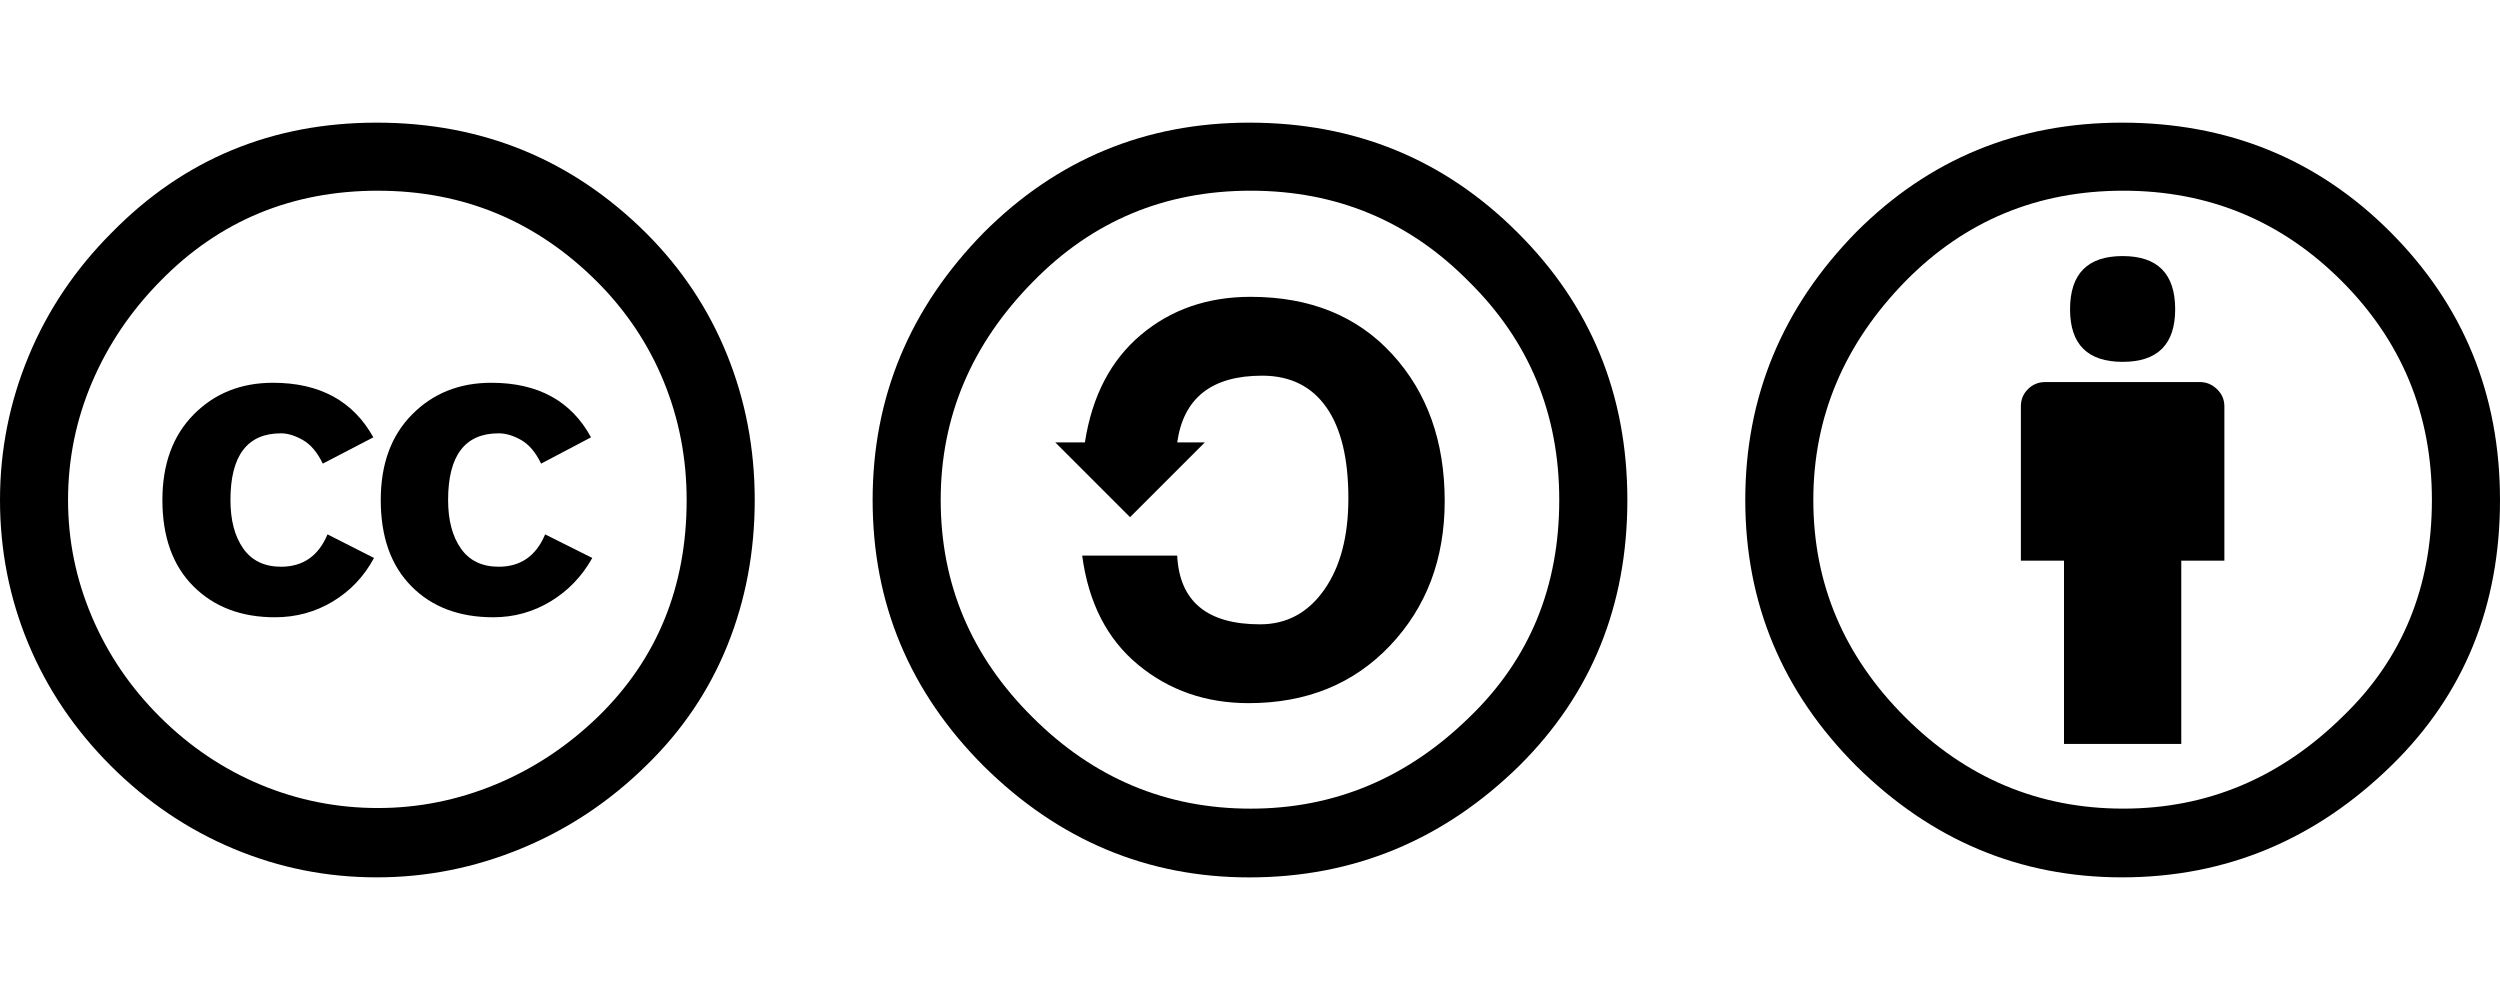
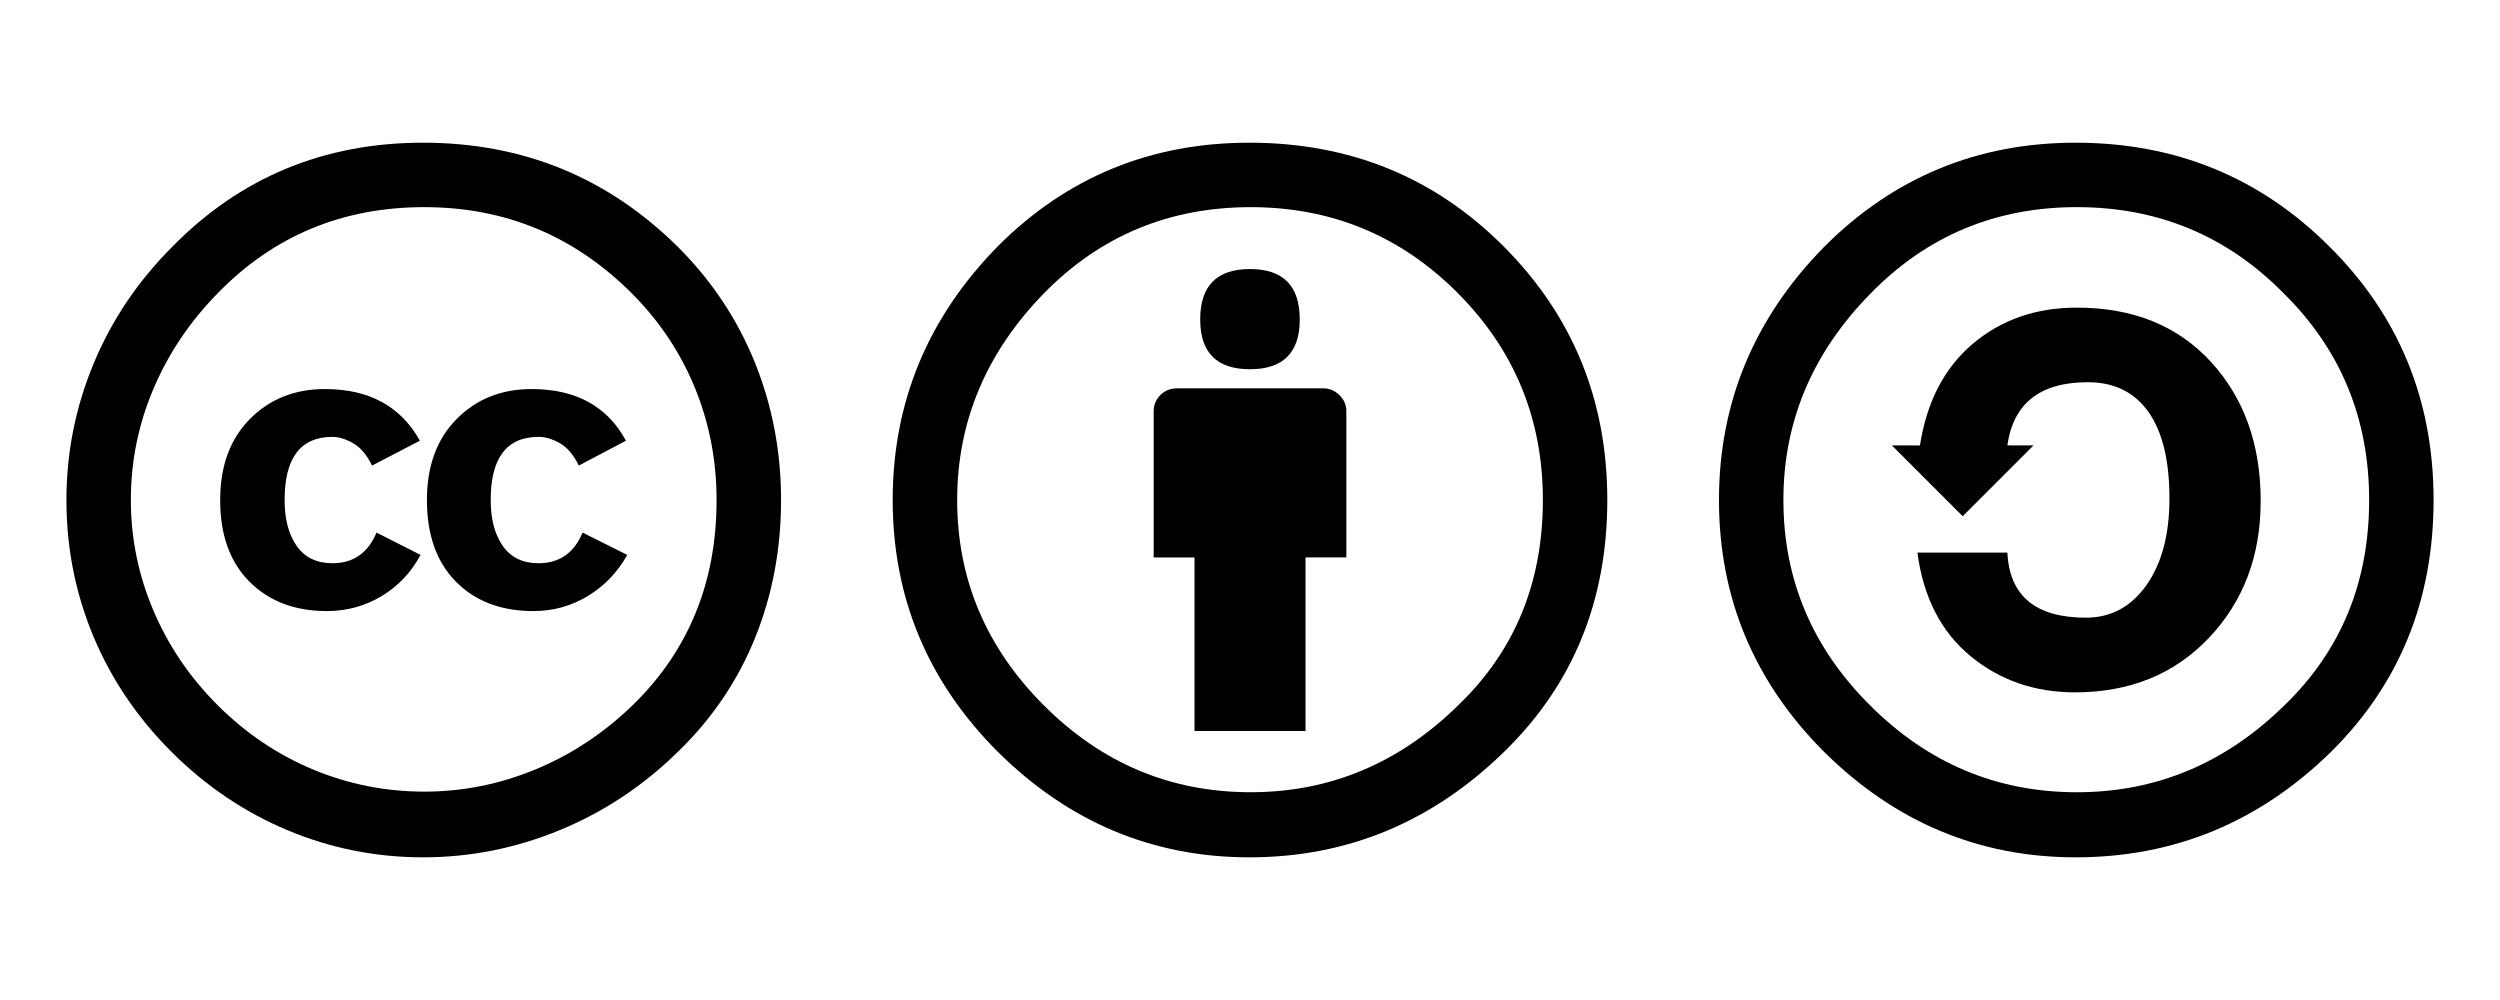
<svg xmlns="http://www.w3.org/2000/svg" width="100" height="40" viewBox="0 0 100 40" version="1.1" id="svg8">
  <defs id="defs2" />
-   <path d="m 82.802,12.372 c 0,-1.419 0.7,-2.129 2.103,-2.129 1.402,0 2.102,0.709 2.102,2.129 0,1.401 -0.701,2.102 -2.102,2.102 -1.401,0 -2.103,-0.701 -2.103,-2.102 z" id="path839" style="stroke-width:0.472" />
-   <path d="m 88.975,16.254 v 6.172 H 87.251 v 7.331 h -4.691 v -7.331 h -1.725 v -6.173 c 0,-0.27 0.094,-0.499 0.283,-0.687 0.189,-0.188 0.418,-0.283 0.687,-0.283 h 6.2 c 0.251,0 0.476,0.094 0.674,0.283 0.197,0.189 0.296,0.418 0.296,0.687 z" id="path837" style="stroke-width:0.472" />
-   <path id="path4-3" d="m 84.879,4.906 c -4.169,0 -7.708,1.455 -10.62,4.367 C 71.294,12.291 69.811,15.867 69.811,20 c 0,4.133 1.483,7.681 4.448,10.646 3,2.965 6.54,4.448 10.62,4.448 4.151,0 7.753,-1.501 10.808,-4.502 C 98.562,27.771 100,24.241 100,20 100,15.777 98.535,12.202 95.606,9.272 92.695,6.361 89.118,4.906 84.879,4.906 Z m 0.053,2.722 c 3.414,0 6.325,1.204 8.733,3.611 2.407,2.409 3.611,5.328 3.611,8.76 0,3.486 -1.186,6.371 -3.558,8.653 -2.498,2.463 -5.427,3.693 -8.787,3.693 -3.378,0 -6.289,-1.221 -8.733,-3.666 -2.443,-2.442 -3.665,-5.335 -3.665,-8.678 0,-3.324 1.23,-6.245 3.693,-8.761 2.372,-2.408 5.274,-3.612 8.706,-3.612 z" style="stroke-width:0.472" />
-   <path d="m 43.396,17.695 c 0.287,-1.851 1.033,-3.284 2.237,-4.299 1.204,-1.015 2.668,-1.523 4.393,-1.523 2.371,0 4.259,0.764 5.66,2.291 1.401,1.527 2.102,3.486 2.102,5.876 0,2.318 -0.728,4.245 -2.183,5.781 -1.457,1.536 -3.342,2.305 -5.661,2.305 -1.707,0 -3.181,-0.512 -4.42,-1.536 -1.24,-1.025 -1.985,-2.48 -2.237,-4.367 h 3.801 c 0.09,1.833 1.195,2.75 3.316,2.75 1.059,0 1.914,-0.458 2.56,-1.375 0.648,-0.916 0.971,-2.139 0.971,-3.666 0,-1.6 -0.297,-2.817 -0.889,-3.652 -0.593,-0.835 -1.446,-1.253 -2.561,-1.253 -2.013,0 -3.145,0.889 -3.396,2.668 h 1.105 l -2.992,2.992 -2.992,-2.992 z" id="path837-7" style="stroke-width:0.472" />
-   <path id="path4-5" d="m 49.973,4.906 c -4.151,0 -7.691,1.465 -10.62,4.395 -2.965,3.019 -4.448,6.586 -4.448,10.701 0,4.134 1.483,7.681 4.448,10.646 3,2.965 6.54,4.448 10.62,4.448 4.168,0 7.771,-1.492 10.808,-4.475 C 63.656,27.763 65.094,24.224 65.094,20 c 0,-4.223 -1.465,-7.789 -4.394,-10.701 C 57.771,6.37 54.195,4.906 49.973,4.906 Z m 0.053,2.722 c 3.432,0 6.343,1.212 8.733,3.639 2.407,2.372 3.611,5.283 3.611,8.733 0,3.468 -1.186,6.353 -3.558,8.653 -2.498,2.462 -5.427,3.693 -8.787,3.693 -3.378,0 -6.289,-1.221 -8.733,-3.666 C 38.849,26.254 37.628,23.361 37.628,20 c 0,-3.324 1.23,-6.235 3.693,-8.733 2.372,-2.426 5.274,-3.639 8.706,-3.639 z" style="stroke-width:0.472" />
-   <path id="path4" d="m 15.067,4.906 c -4.187,0 -7.718,1.465 -10.593,4.394 C 3.019,10.755 1.909,12.404 1.145,14.246 0.381,16.088 0,18.006 0,20 c 0,2.013 0.378,3.927 1.132,5.742 0.755,1.815 1.855,3.446 3.302,4.892 1.447,1.446 3.082,2.552 4.906,3.315 1.824,0.765 3.733,1.145 5.728,1.145 1.994,0 3.927,-0.385 5.795,-1.158 1.869,-0.773 3.541,-1.888 5.014,-3.343 1.419,-1.384 2.493,-2.979 3.221,-4.784 0.727,-1.805 1.091,-3.741 1.091,-5.808 0,-2.049 -0.369,-3.985 -1.106,-5.809 -0.737,-1.824 -1.815,-3.446 -3.234,-4.865 C 22.885,6.379 19.29,4.906 15.067,4.906 Z m 0.054,2.723 c 3.414,0 6.334,1.213 8.762,3.639 1.167,1.169 2.056,2.499 2.666,3.99 0.611,1.492 0.917,3.073 0.917,4.744 0,3.469 -1.177,6.353 -3.531,8.653 -1.223,1.186 -2.592,2.093 -4.11,2.723 -1.52,0.629 -3.087,0.943 -4.704,0.943 -1.635,0 -3.199,-0.31 -4.69,-0.93 C 8.939,30.769 7.601,29.871 6.415,28.694 5.229,27.517 4.317,26.179 3.679,24.677 3.04,23.178 2.722,21.619 2.722,20.001 c 0,-1.635 0.319,-3.204 0.957,-4.704 C 4.317,13.797 5.229,12.445 6.415,11.241 8.77,8.833 11.672,7.628 15.122,7.628 Z" style="stroke-width:0.472" />
-   <path d="m 23.639,17.494 -1.995,1.051 C 21.429,18.097 21.163,17.782 20.849,17.602 c -0.315,-0.179 -0.617,-0.269 -0.903,-0.269 -1.348,0 -2.022,0.889 -2.022,2.668 0,0.809 0.171,1.455 0.512,1.94 0.341,0.485 0.844,0.728 1.51,0.728 0.88,0 1.5,-0.432 1.859,-1.294 l 1.887,0.943 c -0.413,0.737 -0.97,1.317 -1.67,1.739 -0.701,0.423 -1.465,0.634 -2.291,0.634 -1.366,0 -2.457,-0.413 -3.274,-1.24 -0.819,-0.826 -1.227,-1.976 -1.227,-3.45 0,-1.438 0.417,-2.578 1.254,-3.423 0.835,-0.844 1.891,-1.267 3.167,-1.267 1.869,-9.43e-4 3.2,0.727 3.99,2.183 z" id="path846" style="stroke-width:0.472" />
-   <path d="m 14.933,17.494 -2.022,1.051 c -0.216,-0.449 -0.481,-0.764 -0.795,-0.943 -0.315,-0.179 -0.607,-0.269 -0.876,-0.269 -1.347,0 -2.022,0.889 -2.022,2.668 0,0.809 0.171,1.455 0.512,1.94 0.342,0.485 0.845,0.728 1.51,0.728 0.881,0 1.501,-0.432 1.86,-1.294 l 1.86,0.943 c -0.395,0.737 -0.943,1.317 -1.644,1.739 -0.7,0.423 -1.473,0.634 -2.318,0.634 -1.348,0 -2.435,-0.413 -3.262,-1.24 -0.826,-0.826 -1.24,-1.976 -1.24,-3.45 0,-1.438 0.418,-2.578 1.253,-3.423 0.835,-0.844 1.891,-1.267 3.168,-1.267 1.869,-9.43e-4 3.208,0.727 4.017,2.183 z" id="path844" style="stroke-width:0.472" />
+   <path d="m 48.008,12.778 c 0,-1.343 0.663,-2.016 1.991,-2.016 1.328,0 1.991,0.672 1.991,2.016 0,1.327 -0.664,1.991 -1.991,1.991 -1.327,0 -1.991,-0.664 -1.991,-1.991 z" id="path839" style="stroke-width:0.447" />
+   <path d="m 53.854,16.453 v 5.844 h -1.633 v 6.942 h -4.441 v -6.941 h -1.633 v -5.845 c 0,-0.255 0.089,-0.472 0.268,-0.651 0.179,-0.178 0.396,-0.268 0.651,-0.268 h 5.871 c 0.238,0 0.451,0.089 0.638,0.268 0.186,0.179 0.28,0.396 0.28,0.651 z" id="path837" style="stroke-width:0.447" />
+   <path id="path4-3" d="m 49.975,5.708 c -3.948,0 -7.299,1.378 -10.055,4.135 C 37.112,12.701 35.708,16.087 35.708,20 c 0,3.913 1.405,7.273 4.212,10.081 2.841,2.808 6.192,4.212 10.055,4.212 3.93,0 7.341,-1.421 10.233,-4.263 C 62.931,27.358 64.292,24.016 64.292,20 c 0,-3.998 -1.387,-7.384 -4.16,-10.158 C 57.376,7.086 53.989,5.708 49.975,5.708 Z m 0.051,2.578 c 3.233,0 5.989,1.14 8.269,3.42 2.279,2.281 3.42,5.044 3.42,8.294 0,3.301 -1.123,6.032 -3.369,8.193 -2.365,2.332 -5.139,3.496 -8.32,3.496 -3.199,0 -5.955,-1.157 -8.269,-3.471 -2.314,-2.313 -3.47,-5.052 -3.47,-8.217 0,-3.147 1.165,-5.913 3.496,-8.295 2.246,-2.28 4.994,-3.42 8.244,-3.42 z" style="stroke-width:0.447" />
+   <path d="m 76.798,17.818 c 0.272,-1.753 0.978,-3.109 2.118,-4.071 1.14,-0.961 2.526,-1.442 4.16,-1.442 2.245,0 4.033,0.724 5.36,2.169 1.327,1.446 1.991,3.301 1.991,5.564 0,2.195 -0.689,4.02 -2.067,5.474 -1.379,1.454 -3.165,2.182 -5.361,2.182 -1.616,0 -3.012,-0.485 -4.185,-1.455 -1.174,-0.97 -1.88,-2.348 -2.118,-4.135 h 3.599 c 0.085,1.736 1.131,2.603 3.139,2.603 1.003,0 1.812,-0.434 2.424,-1.302 0.613,-0.867 0.92,-2.025 0.92,-3.471 0,-1.515 -0.281,-2.667 -0.842,-3.458 -0.562,-0.791 -1.369,-1.187 -2.425,-1.187 -1.906,0 -2.978,0.842 -3.216,2.526 h 1.046 l -2.833,2.833 -2.833,-2.833 z" id="path837-7" style="stroke-width:0.447" />
+   <path id="path4-5" d="m 83.026,5.708 c -3.93,0 -7.282,1.387 -10.055,4.161 -2.807,2.858 -4.212,6.236 -4.212,10.132 0,3.914 1.405,7.273 4.212,10.08 2.841,2.808 6.192,4.212 10.055,4.212 3.946,0 7.358,-1.412 10.233,-4.237 2.723,-2.705 4.084,-6.056 4.084,-10.055 0,-3.998 -1.387,-7.376 -4.16,-10.132 C 90.409,7.094 87.023,5.708 83.026,5.708 Z m 0.051,2.578 c 3.249,0 6.006,1.148 8.269,3.446 2.279,2.246 3.42,5.003 3.42,8.269 0,3.284 -1.123,6.015 -3.369,8.193 -2.365,2.331 -5.139,3.496 -8.32,3.496 -3.199,0 -5.955,-1.157 -8.269,-3.471 C 72.493,25.921 71.336,23.182 71.336,20 c 0,-3.147 1.165,-5.904 3.496,-8.269 2.246,-2.297 4.994,-3.446 8.244,-3.446 z" style="stroke-width:0.447" />
+   <path id="path4" d="m 16.923,5.708 c -3.964,0 -7.308,1.388 -10.03,4.16 -1.378,1.378 -2.429,2.94 -3.152,4.684 -0.723,1.744 -1.084,3.56 -1.084,5.449 0,1.906 0.357,3.718 1.072,5.437 0.715,1.719 1.757,3.263 3.127,4.632 1.37,1.369 2.919,2.416 4.645,3.139 1.727,0.724 3.535,1.084 5.424,1.084 1.888,0 3.718,-0.365 5.487,-1.097 1.77,-0.732 3.353,-1.788 4.747,-3.166 1.344,-1.31 2.361,-2.82 3.05,-4.53 0.688,-1.709 1.033,-3.543 1.033,-5.499 0,-1.94 -0.35,-3.773 -1.047,-5.5 C 29.497,12.773 28.476,11.237 27.133,9.893 24.326,7.103 20.921,5.708 16.923,5.708 Z m 0.051,2.578 c 3.233,0 5.998,1.149 8.296,3.446 1.105,1.107 1.947,2.366 2.525,3.778 0.578,1.412 0.868,2.909 0.868,4.492 0,3.285 -1.114,6.015 -3.343,8.193 -1.158,1.123 -2.454,1.982 -3.892,2.578 -1.44,0.596 -2.923,0.892 -4.454,0.892 -1.549,0 -3.029,-0.293 -4.441,-0.88 C 11.12,30.197 9.854,29.347 8.731,28.232 7.608,27.118 6.744,25.85 6.14,24.429 5.535,23.009 5.234,21.533 5.234,20.001 c 0,-1.549 0.302,-3.034 0.906,-4.454 C 6.744,14.126 7.608,12.846 8.731,11.706 10.96,9.426 13.708,8.285 16.975,8.285 Z" style="stroke-width:0.447" />
+   <path d="m 25.04,17.627 -1.889,0.996 c -0.204,-0.425 -0.456,-0.723 -0.753,-0.893 -0.298,-0.17 -0.584,-0.255 -0.855,-0.255 -1.276,0 -1.915,0.842 -1.915,2.527 0,0.766 0.162,1.377 0.485,1.837 0.323,0.46 0.799,0.69 1.43,0.69 0.833,0 1.42,-0.409 1.76,-1.225 l 1.787,0.893 c -0.391,0.698 -0.919,1.247 -1.582,1.646 -0.664,0.4 -1.387,0.6 -2.169,0.6 -1.294,0 -2.327,-0.391 -3.1,-1.174 -0.775,-0.783 -1.162,-1.871 -1.162,-3.266 0,-1.361 0.395,-2.441 1.187,-3.241 0.791,-0.8 1.79,-1.2 2.998,-1.2 1.77,-8.93e-4 3.03,0.688 3.778,2.067 z" id="path846" style="stroke-width:0.447" />
+   <path d="m 16.796,17.627 -1.915,0.996 c -0.205,-0.425 -0.455,-0.723 -0.753,-0.893 -0.298,-0.17 -0.574,-0.255 -0.83,-0.255 -1.276,0 -1.914,0.842 -1.914,2.527 0,0.766 0.162,1.377 0.485,1.837 0.323,0.46 0.8,0.69 1.43,0.69 0.834,0 1.421,-0.409 1.762,-1.225 l 1.761,0.893 c -0.374,0.698 -0.893,1.247 -1.557,1.646 -0.663,0.4 -1.395,0.6 -2.195,0.6 -1.276,0 -2.306,-0.391 -3.089,-1.174 -0.783,-0.783 -1.174,-1.871 -1.174,-3.266 0,-1.361 0.396,-2.441 1.187,-3.241 0.791,-0.8 1.791,-1.2 2.999,-1.2 1.77,-8.93e-4 3.037,0.688 3.803,2.067 z" id="path844" style="stroke-width:0.447" />
</svg>
